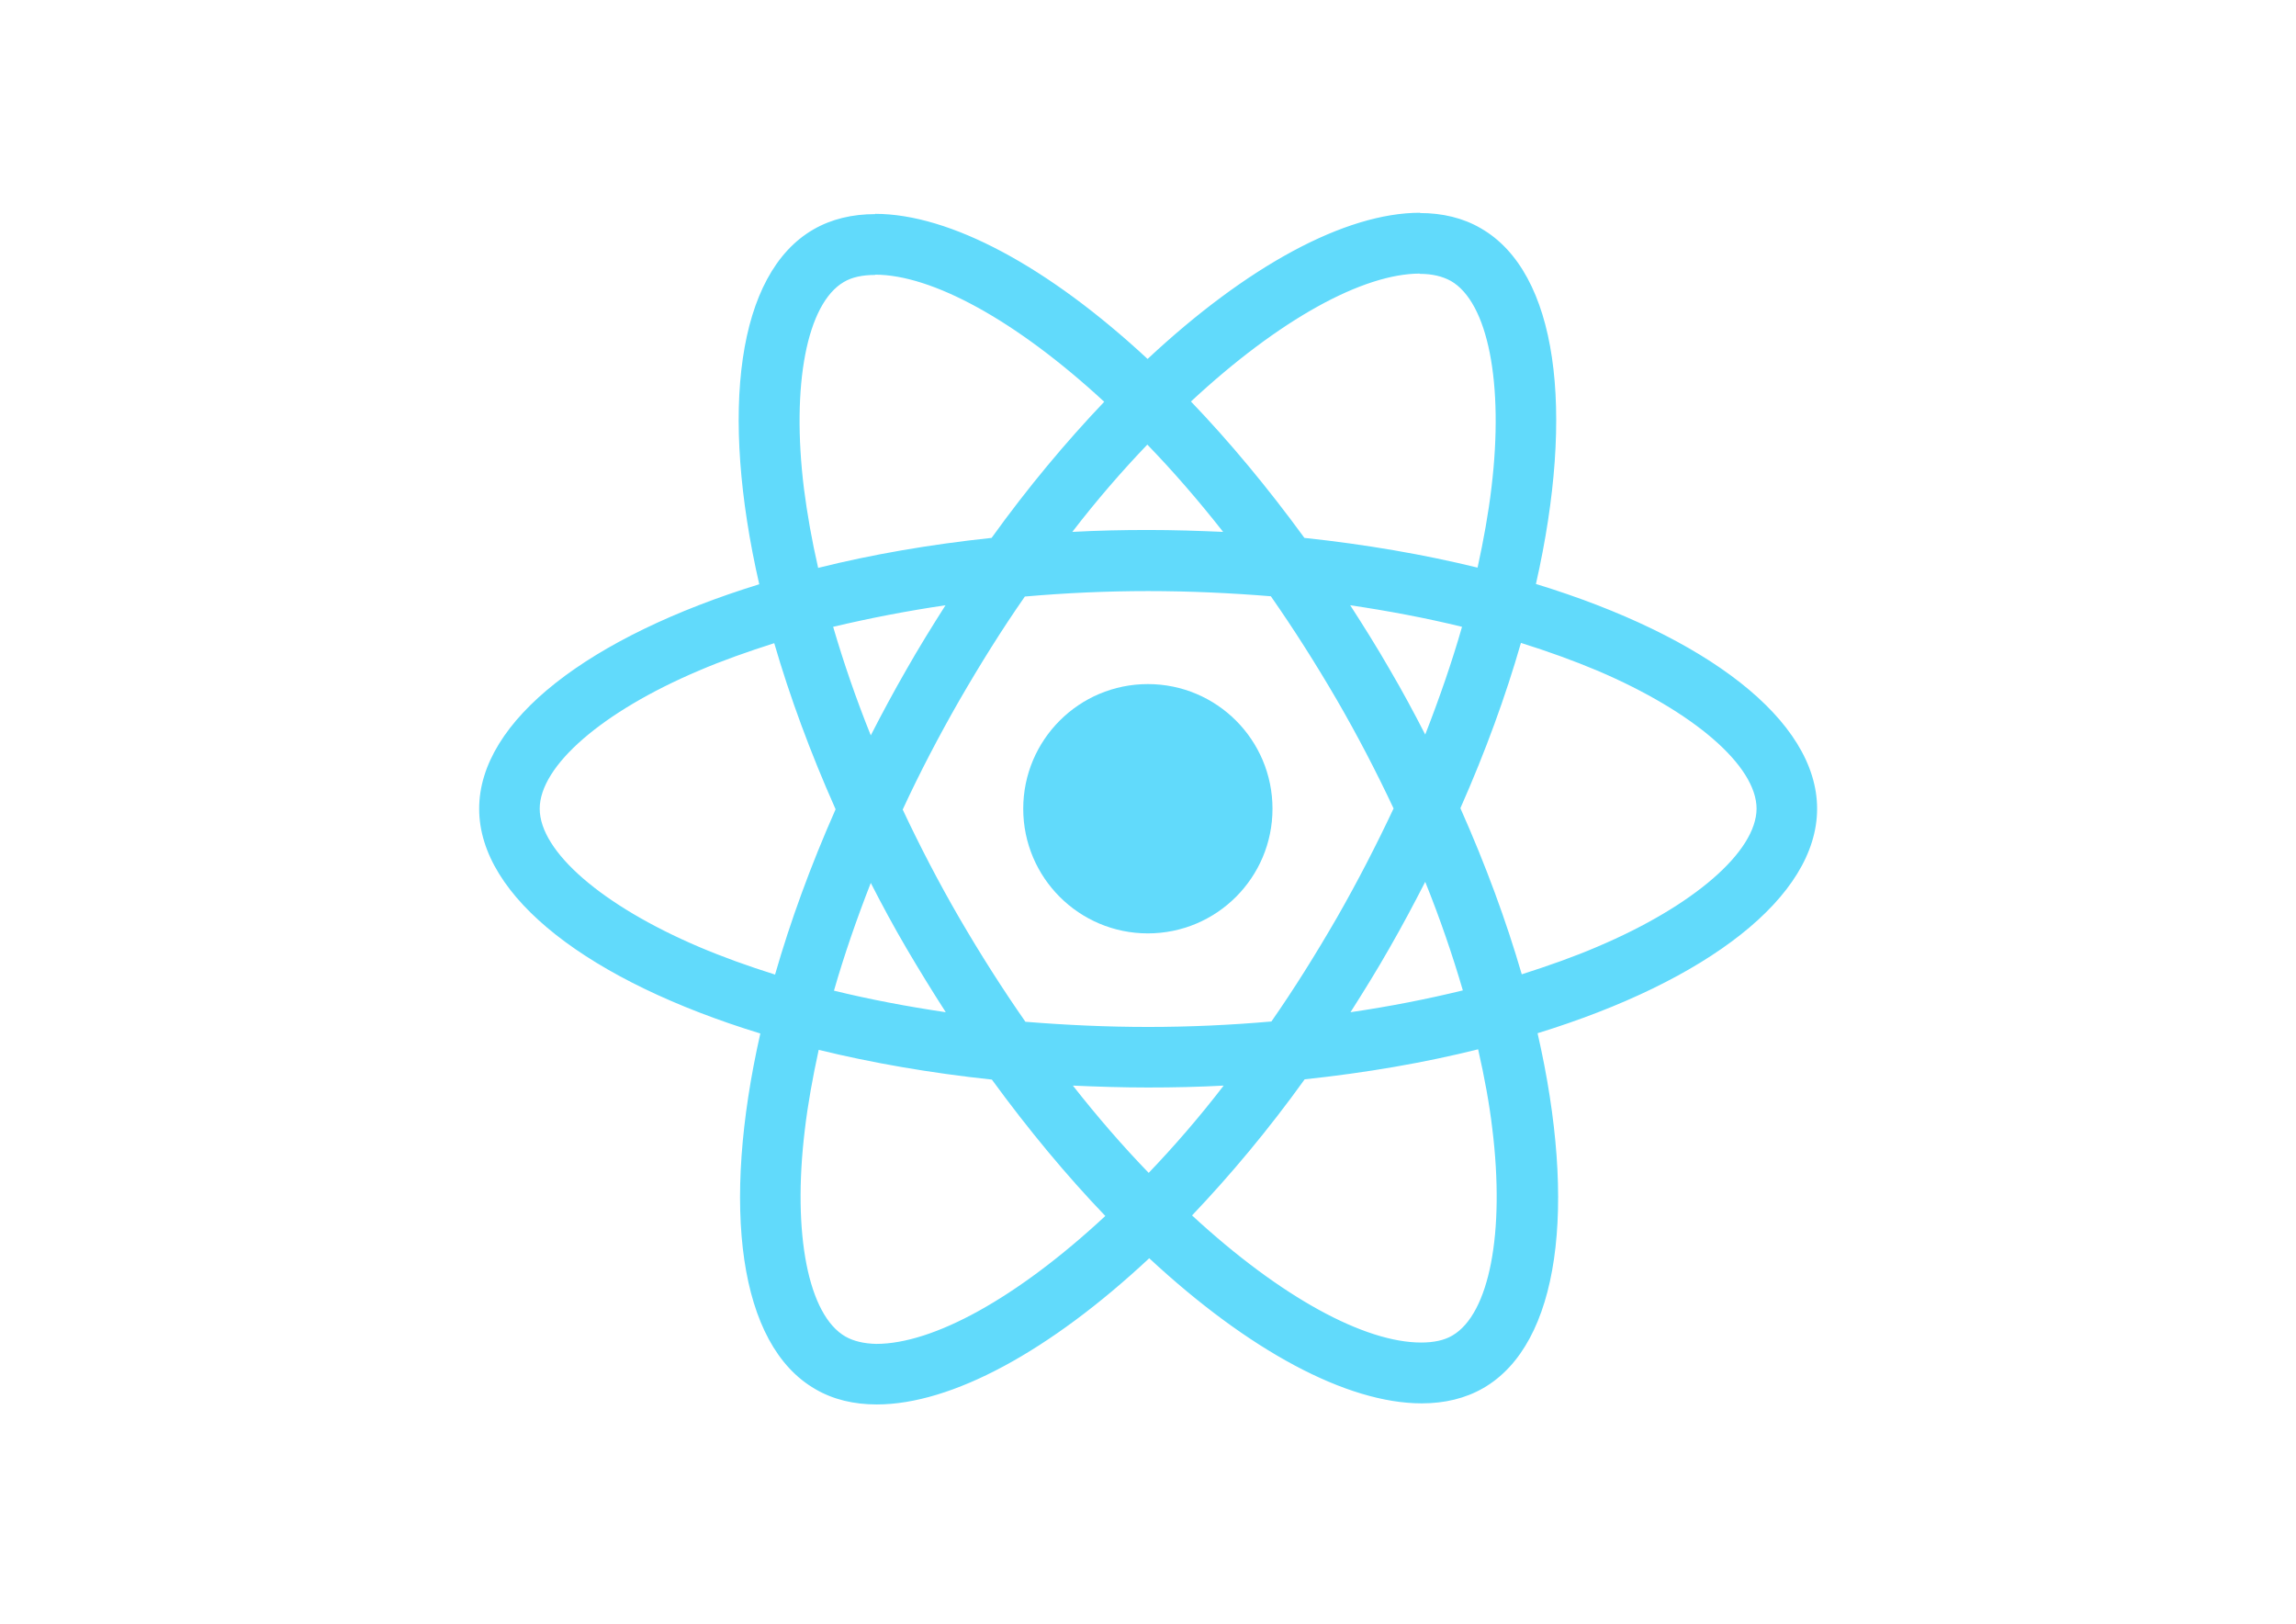
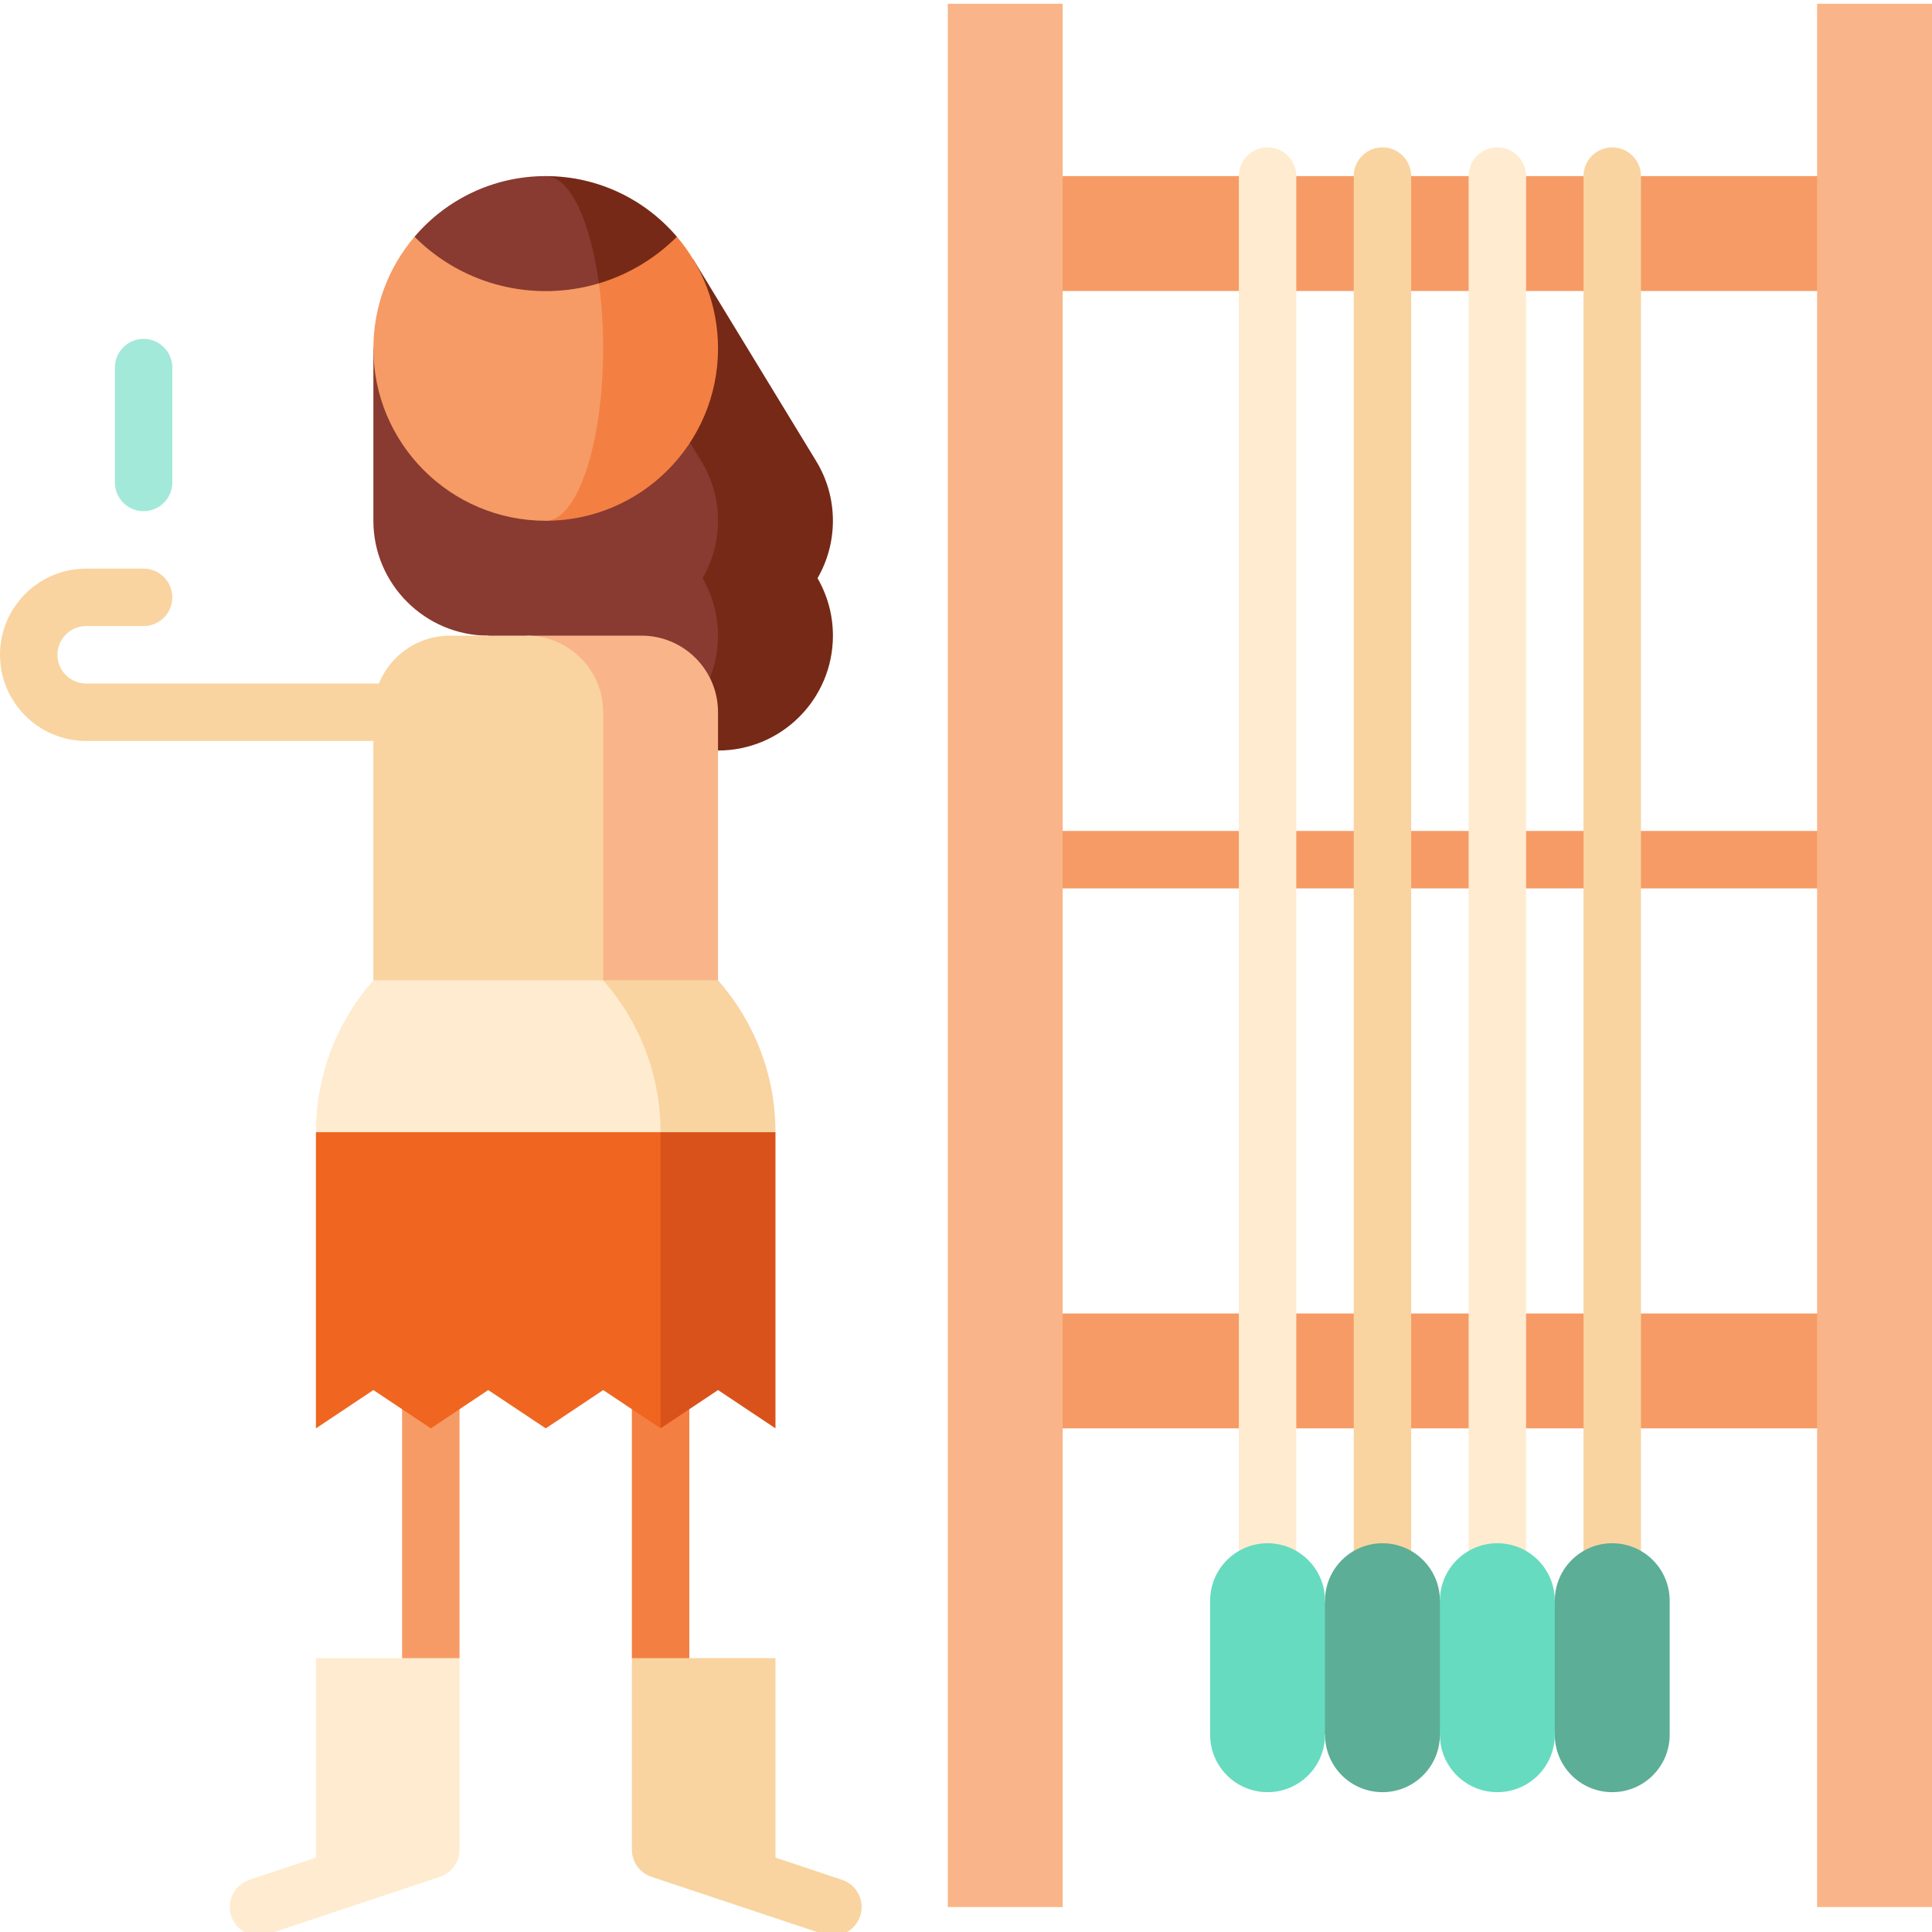
- <svg xmlns="http://www.w3.org/2000/svg" viewBox="0 0 841.9 595.3">
-   <g fill="#61DAFB">
-     <path d="M666.3 296.5c0-32.5-40.7-63.3-103.1-82.4 14.4-63.6 8-114.2-20.2-130.4-6.5-3.8-14.1-5.6-22.4-5.6v22.3c4.6 0 8.3.9 11.4 2.6 13.6 7.8 19.5 37.5 14.9 75.7-1.1 9.4-2.9 19.3-5.1 29.4-19.6-4.8-41-8.5-63.5-10.9-13.5-18.5-27.5-35.3-41.6-50 32.6-30.3 63.2-46.9 84-46.9V78c-27.5 0-63.5 19.6-99.9 53.6-36.4-33.8-72.4-53.2-99.9-53.2v22.3c20.7 0 51.4 16.5 84 46.6-14 14.7-28 31.4-41.3 49.9-22.6 2.4-44 6.1-63.6 11-2.3-10-4-19.7-5.2-29-4.7-38.2 1.1-67.9 14.6-75.8 3-1.8 6.9-2.6 11.5-2.6V78.5c-8.4 0-16 1.8-22.6 5.6-28.1 16.2-34.4 66.7-19.9 130.1-62.2 19.2-102.7 49.9-102.7 82.3 0 32.5 40.7 63.3 103.1 82.4-14.4 63.6-8 114.2 20.2 130.4 6.5 3.8 14.1 5.6 22.5 5.6 27.5 0 63.5-19.6 99.9-53.6 36.4 33.8 72.4 53.2 99.9 53.2 8.4 0 16-1.8 22.6-5.6 28.1-16.2 34.4-66.7 19.9-130.1 62-19.1 102.5-49.9 102.5-82.3zm-130.2-66.7c-3.7 12.9-8.3 26.2-13.5 39.5-4.1-8-8.4-16-13.1-24-4.6-8-9.5-15.8-14.4-23.4 14.2 2.1 27.9 4.7 41 7.9zm-45.8 106.5c-7.8 13.5-15.8 26.3-24.1 38.2-14.9 1.3-30 2-45.2 2-15.1 0-30.2-.7-45-1.9-8.3-11.9-16.4-24.6-24.2-38-7.6-13.1-14.5-26.4-20.8-39.8 6.2-13.4 13.2-26.8 20.7-39.9 7.8-13.5 15.8-26.3 24.1-38.2 14.9-1.3 30-2 45.2-2 15.1 0 30.2.7 45 1.9 8.3 11.9 16.4 24.6 24.2 38 7.6 13.1 14.5 26.4 20.8 39.8-6.3 13.4-13.2 26.8-20.7 39.9zm32.3-13c5.4 13.4 10 26.8 13.8 39.8-13.1 3.2-26.9 5.9-41.2 8 4.9-7.7 9.8-15.6 14.4-23.7 4.6-8 8.9-16.1 13-24.1zM421.2 430c-9.3-9.6-18.6-20.3-27.8-32 9 .4 18.2.7 27.5.7 9.4 0 18.7-.2 27.8-.7-9 11.7-18.3 22.4-27.5 32zm-74.4-58.9c-14.2-2.1-27.9-4.7-41-7.9 3.7-12.9 8.3-26.2 13.5-39.5 4.1 8 8.4 16 13.1 24 4.7 8 9.5 15.8 14.4 23.4zM420.7 163c9.3 9.6 18.6 20.3 27.8 32-9-.4-18.2-.7-27.5-.7-9.4 0-18.7.2-27.8.7 9-11.7 18.3-22.4 27.5-32zm-74 58.9c-4.9 7.7-9.8 15.6-14.4 23.7-4.6 8-8.9 16-13 24-5.4-13.4-10-26.8-13.8-39.8 13.1-3.1 26.9-5.8 41.2-7.9zm-90.5 125.2c-35.4-15.1-58.3-34.9-58.3-50.6 0-15.7 22.9-35.6 58.3-50.6 8.6-3.7 18-7 27.7-10.1 5.7 19.6 13.2 40 22.5 60.9-9.2 20.8-16.6 41.1-22.2 60.6-9.9-3.1-19.3-6.5-28-10.2zM310 490c-13.6-7.8-19.5-37.5-14.9-75.7 1.1-9.4 2.9-19.3 5.1-29.4 19.6 4.8 41 8.5 63.5 10.9 13.5 18.5 27.5 35.3 41.6 50-32.6 30.3-63.2 46.9-84 46.9-4.5-.1-8.3-1-11.3-2.7zm237.2-76.2c4.7 38.2-1.1 67.9-14.6 75.8-3 1.8-6.9 2.6-11.5 2.6-20.7 0-51.4-16.5-84-46.6 14-14.7 28-31.4 41.3-49.9 22.6-2.4 44-6.1 63.6-11 2.3 10.1 4.1 19.8 5.2 29.1zm38.5-66.7c-8.6 3.7-18 7-27.7 10.1-5.7-19.6-13.2-40-22.5-60.9 9.2-20.8 16.6-41.1 22.2-60.6 9.9 3.1 19.3 6.5 28.1 10.2 35.4 15.1 58.3 34.9 58.3 50.6-.1 15.7-23 35.6-58.4 50.6zM320.8 78.4z" />
-     <circle cx="420.9" cy="296.5" r="45.7" />
-     <path d="M520.5 78.1z" />
-   </g>
+ <svg xmlns="http://www.w3.org/2000/svg" height="512pt" viewBox="0 0 512 511" width="512pt">
+   <path d="m274.016 219.711h215.148v15.223h-215.148zm0 0" fill="#f69b65" />
+   <path d="m22.836 180.641c-4.199 0-7.613-3.414-7.613-7.613 0-4.199 3.414-7.613 7.613-7.613h15.223c4.203 0 7.609-3.406 7.609-7.609 0-4.203-3.406-7.613-7.609-7.613h-15.223c-12.594 0-22.836 10.246-22.836 22.836s10.242 22.836 22.836 22.836h121.781v-15.223zm0 0" fill="#f9d4a0" />
+   <path d="m182.676 299.547h-15.223v139.375l15.223 20.297zm0 0" fill="#f38042" />
+   <path d="m223.137 497.664-17.625-5.875v-52.867h-38.059v50.742c0 3.277 2.098 6.184 5.203 7.219l45.668 15.223c3.984 1.332 8.297-.824 9.629-4.812 1.328-3.988-.828-8.297-4.816-9.629zm0 0" fill="#f9d4a0" />
+   <path d="m106.559 299.547h15.223v139.375l-15.223 20.297zm0 0" fill="#f69b65" />
+   <path d="m66.098 497.664 17.629-5.875v-52.867h38.055v50.742c0 3.277-2.094 6.184-5.203 7.219l-45.668 15.223c-3.984 1.332-8.297-.824-9.625-4.812s.824-8.297 4.812-9.629zm0 0" fill="#ffebcf" />
+   <path d="m266.402 347.586h230.375v30.445h-230.375zm0 0" fill="#f69b65" />
+   <path d="m266.402 46.168h230.375v30.445h-230.375zm0 0" fill="#f69b65" />
+   <path d="m220.73 137.508c0-5.793-1.621-11.199-4.43-15.805l-32.656-53.594-26.008 7.285 20.473 116.914 12.18 6.09c16.812 0 30.445-13.629 30.445-30.445 0-5.547-1.492-10.742-4.082-15.223 2.59-4.48 4.078-9.676 4.078-15.223zm0 0" fill="#762916" />
+   <path d="m190.285 167.953c0-5.547-1.488-10.742-4.082-15.223 2.594-4.48 4.082-9.676 4.082-15.223 0-5.793-1.621-11.199-4.43-15.805l-28.219-46.309-58.688 16.445v45.668c0 16.746 13.699 30.445 30.445 30.445l48.715 24.355c7.395-5.555 12.176-14.395 12.176-24.355zm0 0" fill="#893a31" />
+   <path d="m251.18.5h30.445v504.387h-30.445zm0 0" fill="#f9b589" />
+   <path d="m481.555.5h30.445v504.387h-30.445zm0 0" fill="#f9b589" />
+   <path d="m144.617 258.371 30.445 119.66 15.23-10.152 15.215 10.152v-78.484zm0 0" fill="#da521b" />
+   <path d="m83.727 299.547v78.484c.012 0 15.227-10.152 15.227-10.152l15.219 10.152 15.215-10.152 15.242 10.152 15.219-10.152 15.215 10.152v-119.66zm0 0" fill="#f0651f" />
+   <path d="m190.285 188.25c0-11.211-9.086-20.297-20.297-20.297h-30.445v106.562h50.742zm0 0" fill="#f9b589" />
+   <path d="m159.84 188.25v86.266h-60.891v-86.266c0-11.215 9.082-20.297 20.297-20.297h20.297c11.215 0 20.297 9.082 20.297 20.297zm0 0" fill="#f9d4a0" />
+   <path d="m190.285 259.289h-30.445l15.223 40.258h30.445c0-15.438-5.754-29.523-15.223-40.258zm0 0" fill="#f9d4a0" />
+   <path d="m159.84 259.289h-60.891c-9.469 10.734-15.223 24.82-15.223 40.258h91.336c0-15.438-5.754-29.523-15.223-40.258zm0 0" fill="#ffebcf" />
+   <path d="m179.383 62.238c.008-.008-34.766-.004-34.766-.004v75.273c25.219 0 45.668-20.449 45.668-45.668 0-11.289-4.105-21.633-10.902-29.602zm0 0" fill="#f38042" />
+   <path d="m158.715 74.594-48.863-12.355c-6.797 7.969-10.902 18.312-10.902 29.602 0 25.219 20.449 45.668 45.668 45.668 8.402 0 15.223-20.449 15.223-45.668 0-6.102-.395-11.926-1.125-17.246zm0 0" fill="#f69b65" />
+   <path d="m144.617 46.168 14.098 28.426c7.559-2.262 14.688-6.387 20.668-12.355-8.375-9.832-20.84-16.07-34.766-16.07zm0 0" fill="#762916" />
+   <path d="m144.617 46.168c-13.922 0-26.391 6.238-34.766 16.07 13.234 13.234 32.117 17.359 48.863 12.355-2.266-16.672-7.723-28.426-14.098-28.426zm0 0" fill="#893a31" />
+   <path d="m38.059 134.969c-4.203 0-7.613-3.406-7.613-7.609v-30.445c0-4.207 3.41-7.613 7.613-7.613s7.609 3.406 7.609 7.613v30.445c0 4.203-3.406 7.609-7.609 7.609zm0 0" fill="#a3e9d9" />
+   <path d="m335.922 38.559c-4.203 0-7.613 3.406-7.613 7.609v382.605h15.223v-382.605c0-4.203-3.406-7.609-7.609-7.609zm0 0" fill="#ffebcf" />
+   <path d="m366.367 38.559c-4.203 0-7.613 3.406-7.613 7.609v382.605h15.223v-382.605c0-4.203-3.406-7.609-7.609-7.609zm0 0" fill="#f9d4a0" />
+   <path d="m396.812 38.559c-4.203 0-7.609 3.406-7.609 7.609v382.605h15.223v-382.605c0-4.203-3.41-7.609-7.613-7.609zm0 0" fill="#ffebcf" />
+   <path d="m427.258 38.559c-4.203 0-7.609 3.406-7.609 7.609v382.605h15.223v-382.605c0-4.203-3.41-7.609-7.613-7.609zm0 0" fill="#f9d4a0" />
+   <path d="m427.258 408.477c-8.406 0-15.223 6.816-15.223 15.223l-15.223 17.762 15.223 17.758c0 8.406 6.816 15.223 15.223 15.223s15.223-6.816 15.223-15.223v-35.52c0-8.406-6.816-15.223-15.223-15.223zm0 0" fill="#5cae96" />
+   <path d="m396.812 408.477c-8.406 0-15.223 6.816-15.223 15.223l-15.223 17.762 15.223 17.758c0 8.406 6.816 15.223 15.223 15.223s15.223-6.816 15.223-15.223v-35.52c0-8.406-6.816-15.223-15.223-15.223zm0 0" fill="#66dbbf" />
+   <path d="m366.367 408.477c-8.406 0-15.223 6.816-15.223 15.223l-15.223 17.762 15.223 17.758c0 8.406 6.816 15.223 15.223 15.223s15.223-6.816 15.223-15.223v-35.52c0-8.406-6.816-15.223-15.223-15.223zm0 0" fill="#5cae96" />
+   <path d="m335.922 408.477c-8.41 0-15.223 6.816-15.223 15.223v35.52c0 8.406 6.812 15.223 15.223 15.223 8.406 0 15.223-6.816 15.223-15.223v-35.52c0-8.406-6.816-15.223-15.223-15.223zm0 0" fill="#66dbbf" />
</svg>
